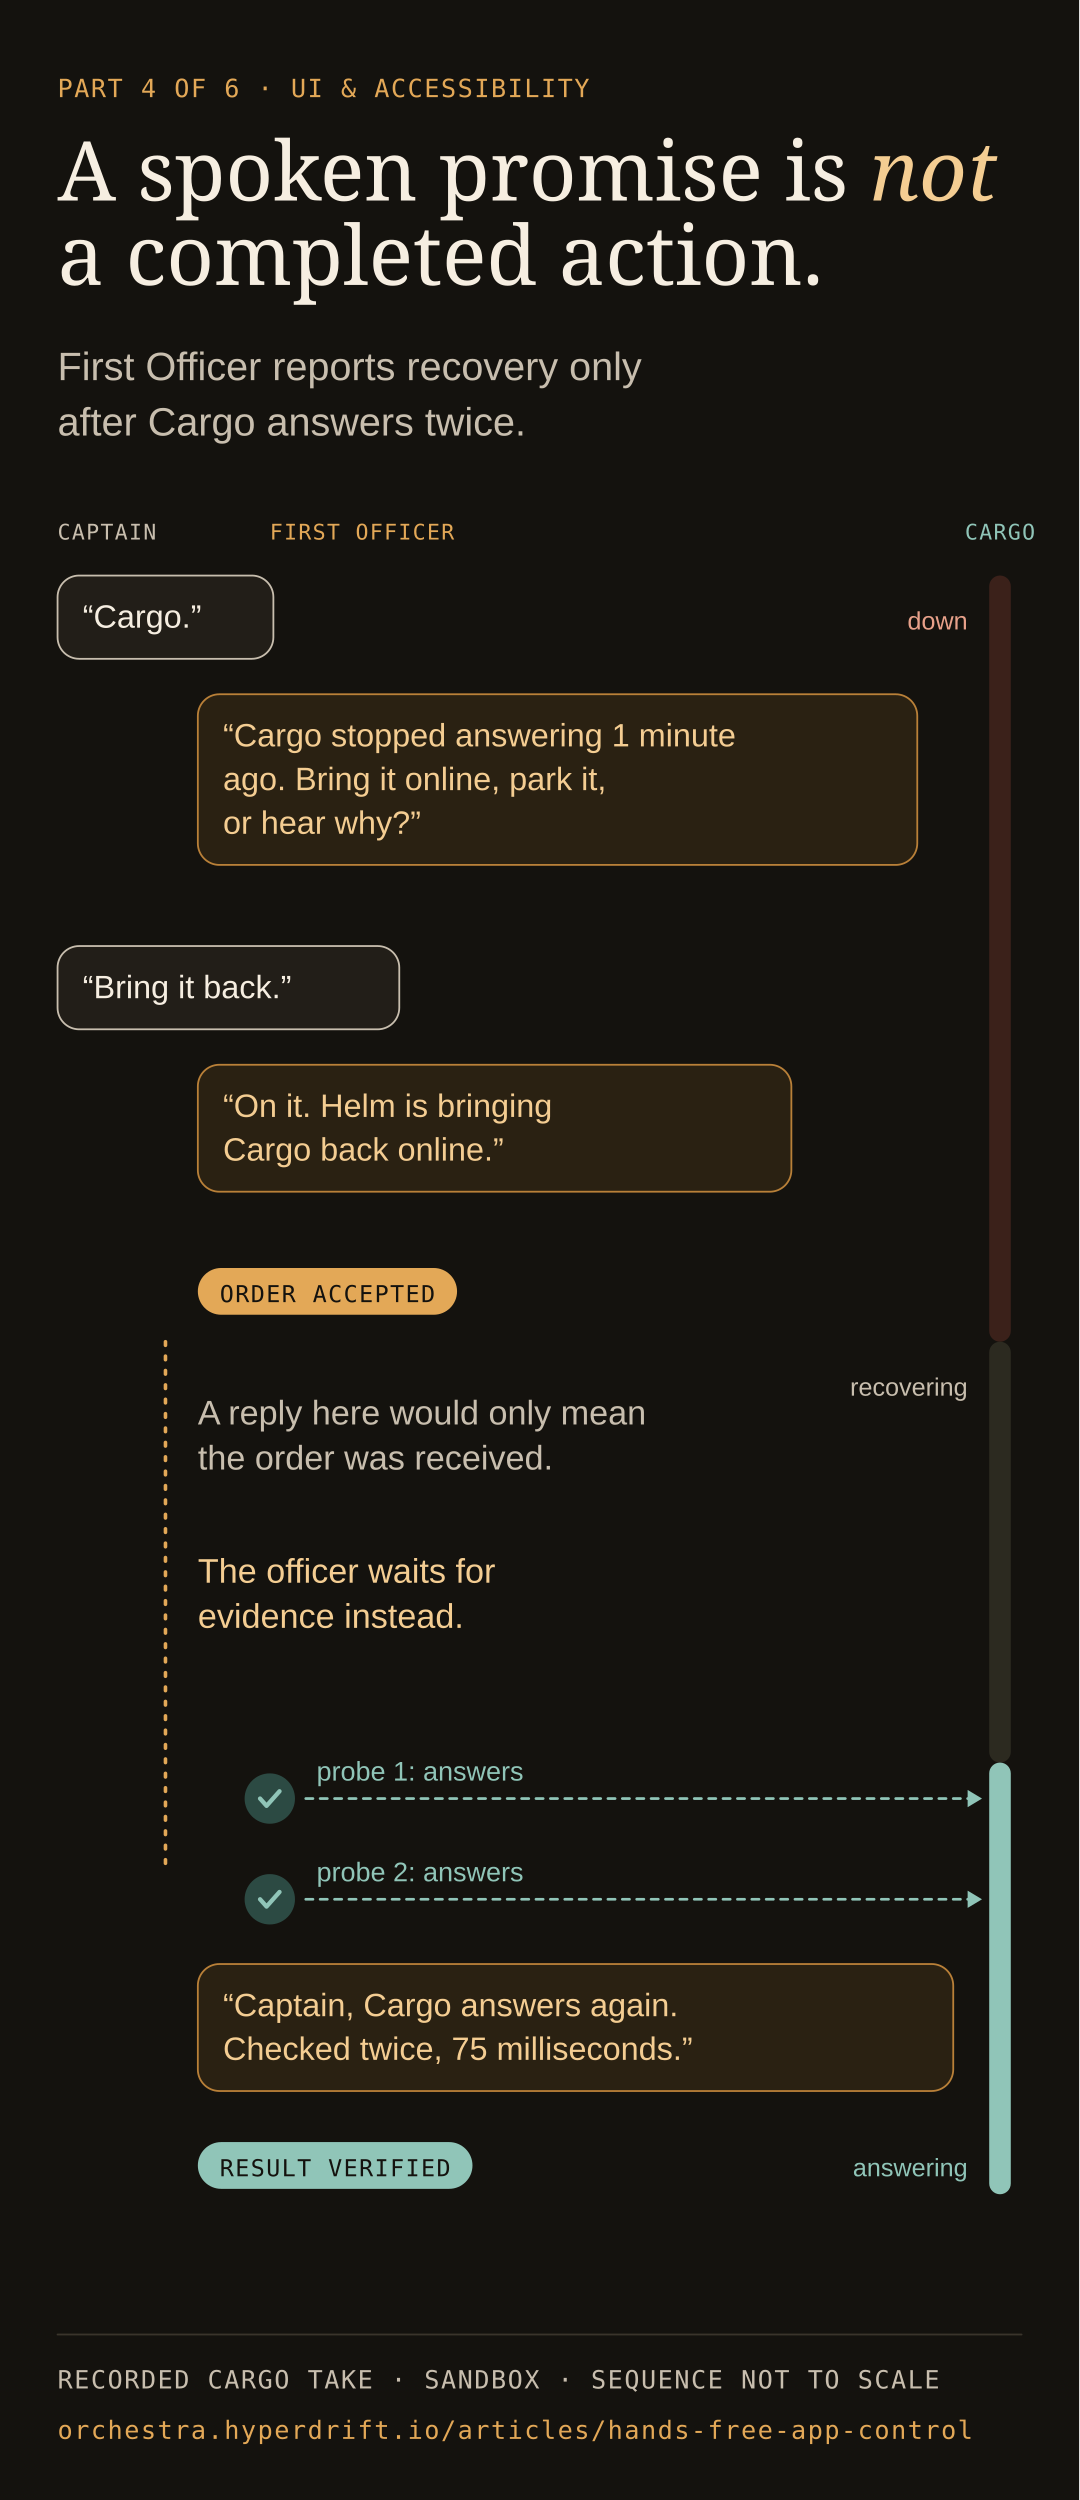
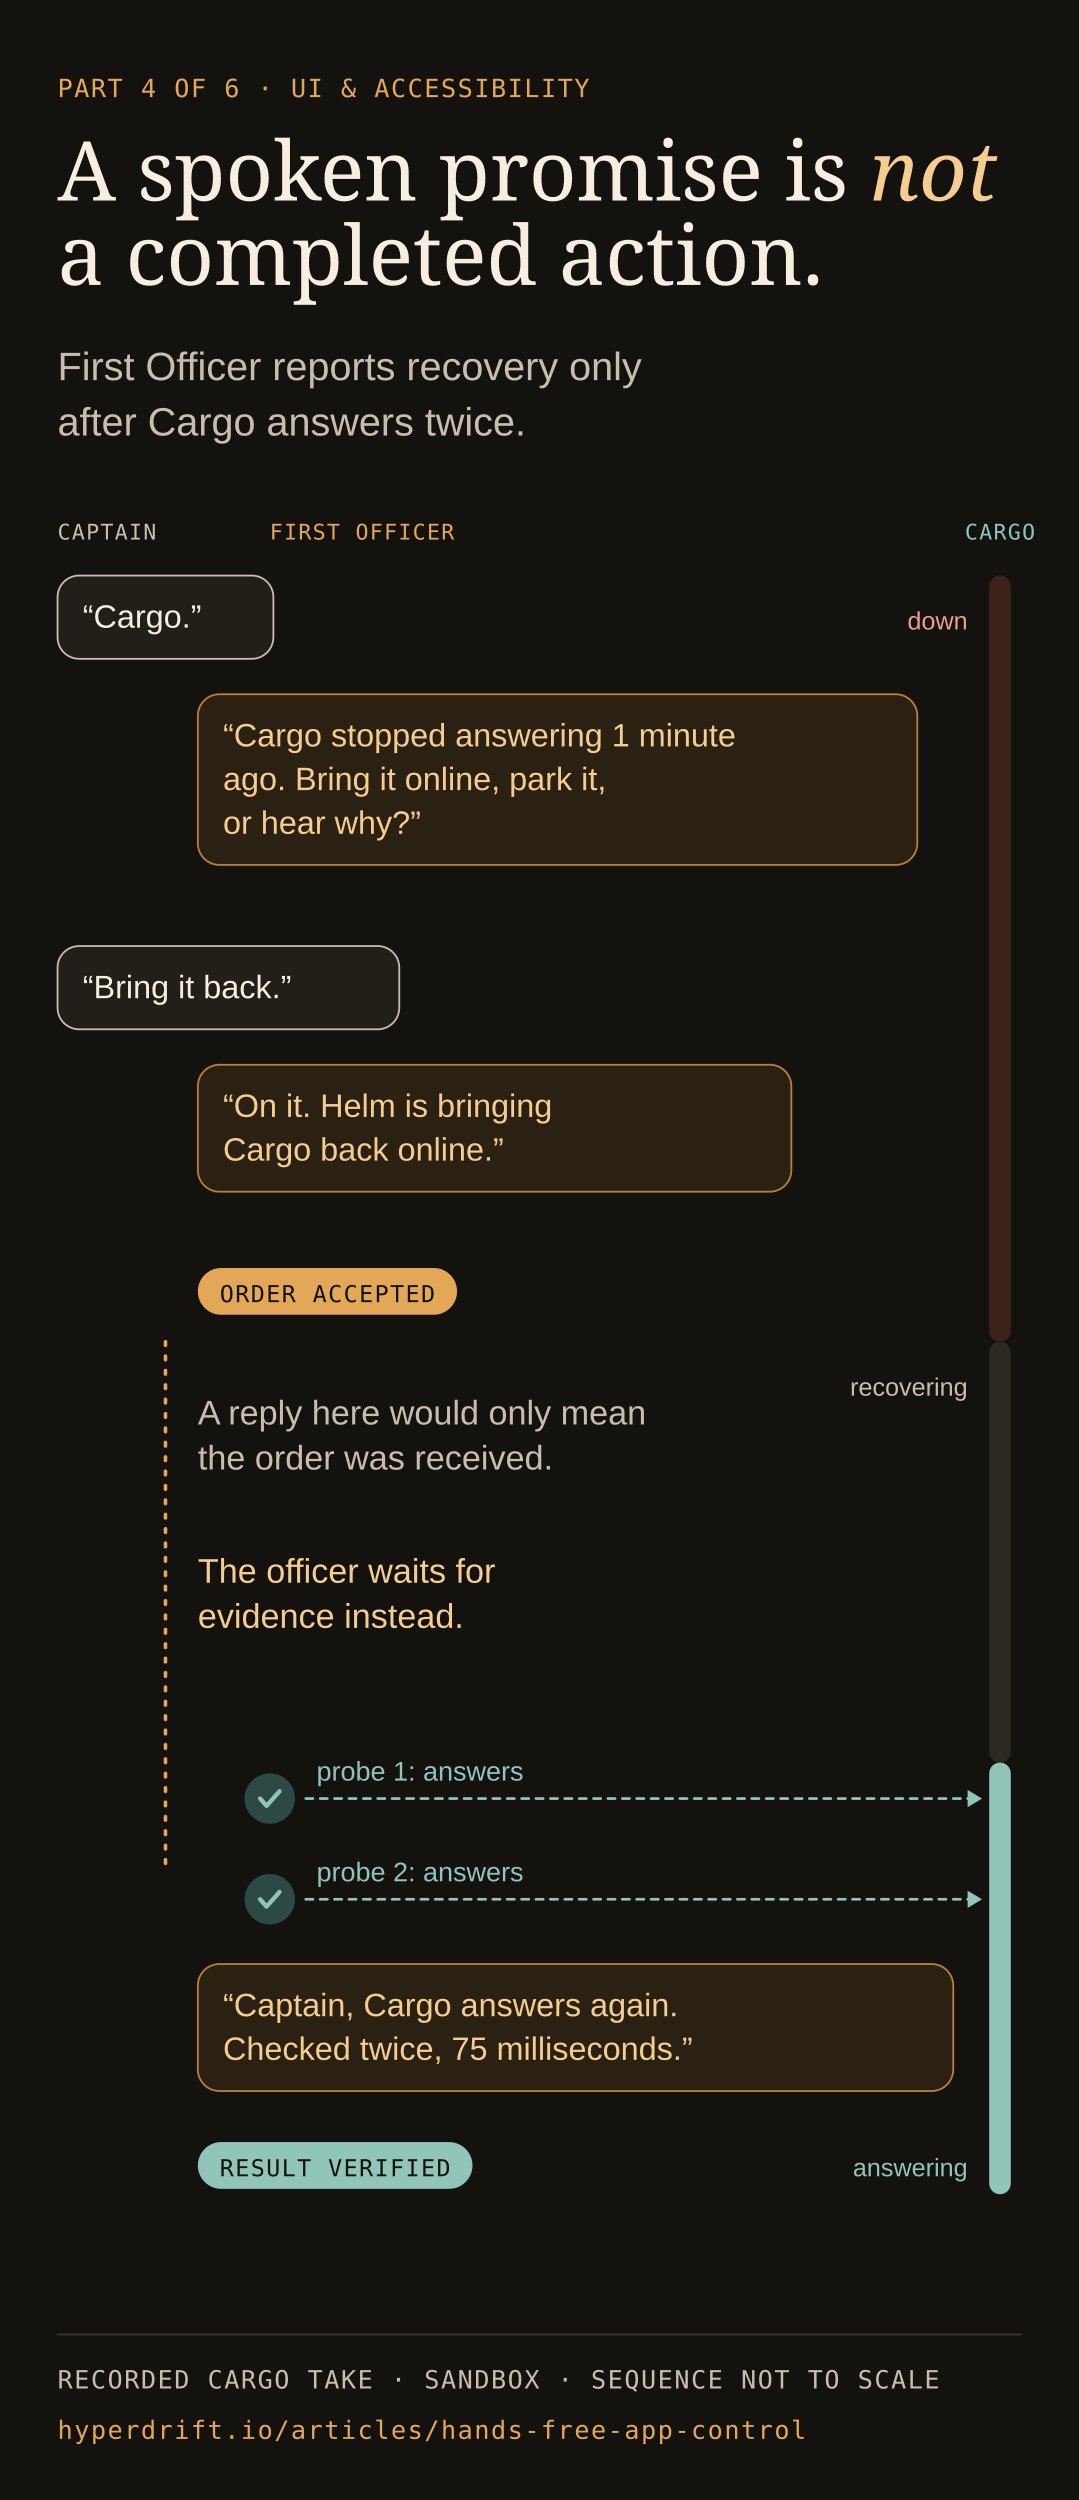
<svg xmlns="http://www.w3.org/2000/svg" width="600" height="1390" viewBox="0 0 600 1390" role="img" aria-labelledby="cargo-m-title cargo-m-desc">
  <style>.x-d{font-family:'Cormorant Garamond',Georgia,serif;font-weight:500}.x-i{font-family:'Cormorant Garamond',Georgia,serif;font-weight:500;font-style:italic}.x-s{font-family:'IBM Plex Sans','Helvetica Neue',Arial,sans-serif}.x-m{font-family:'IBM Plex Mono',Menlo,monospace;letter-spacing:.06em}</style>
  <rect width="600" height="1390" fill="#14120e" />
  <text x="32" y="54" class="x-m" font-size="14" fill="#e3a857" text-anchor="start">PART 4 OF 6 · UI &amp; ACCESSIBILITY</text>
  <text x="32" y="111.5" class="x-d" font-size="46" fill="#f6eee1" text-anchor="start">A spoken promise is <tspan fill="#f4cd92" class="x-i">not</tspan>
  </text>
  <text x="32" y="158.42" class="x-d" font-size="46" fill="#f6eee1" text-anchor="start">a completed action.</text>
  <text x="32" y="211.34" class="x-s" font-size="22" fill="#c8beae" text-anchor="start">First Officer reports recovery only</text>
  <text x="32" y="242.14" class="x-s" font-size="22" fill="#c8beae" text-anchor="start">after Cargo answers twice.</text>
  <text x="32" y="300" class="x-m" font-size="12" fill="#c8beae" text-anchor="start">CAPTAIN</text>
  <text x="150" y="300" class="x-m" font-size="12" fill="#e3a857" text-anchor="start">FIRST OFFICER</text>
  <text x="556" y="300" class="x-m" font-size="12" fill="#90c5b8" text-anchor="middle">CARGO</text>
  <rect x="550" y="320" width="12" height="426" rx="6" fill="#3b211a" />
  <rect x="550" y="746" width="12" height="234" rx="6" fill="#2c2a20" />
  <rect x="550" y="980" width="12" height="240" rx="6" fill="#90c5b8" />
  <text x="538" y="350" class="x-s" font-size="14" fill="#e8a18a" text-anchor="end">down</text>
  <text x="538" y="776" class="x-s" font-size="14" fill="#c8beae" text-anchor="end">recovering</text>
  <text x="538" y="1210" class="x-s" font-size="14" fill="#90c5b8" text-anchor="end">answering</text>
  <rect x="32" y="320" width="120" height="46.3" rx="12" fill="#221e18" stroke="#c8beae" stroke-width="1" />
  <text x="46" y="349" class="x-s" font-size="18" fill="#f6eee1" text-anchor="start">“Cargo.”</text>
  <rect x="110" y="386" width="400" height="94.9" rx="12" fill="#2a2112" stroke="#b98038" stroke-width="1" />
  <text x="124" y="415" class="x-s" font-size="18" fill="#f4cd92" text-anchor="start">“Cargo stopped answering 1 minute</text>
  <text x="124" y="439.3" class="x-s" font-size="18" fill="#f4cd92" text-anchor="start">ago. Bring it online, park it,</text>
  <text x="124" y="463.6" class="x-s" font-size="18" fill="#f4cd92" text-anchor="start">or hear why?”</text>
  <rect x="32" y="526" width="190" height="46.3" rx="12" fill="#221e18" stroke="#c8beae" stroke-width="1" />
  <text x="46" y="555" class="x-s" font-size="18" fill="#f6eee1" text-anchor="start">“Bring it back.”</text>
  <rect x="110" y="592" width="330" height="70.6" rx="12" fill="#2a2112" stroke="#b98038" stroke-width="1" />
  <text x="124" y="621" class="x-s" font-size="18" fill="#f4cd92" text-anchor="start">“On it. Helm is bringing</text>
  <text x="124" y="645.3" class="x-s" font-size="18" fill="#f4cd92" text-anchor="start">Cargo back online.”</text>
  <rect x="110" y="705" width="144.12" height="26" rx="13.0" fill="#e3a857" />
  <text x="182.06" y="724" class="x-m" font-size="13" fill="#14120e" text-anchor="middle">ORDER ACCEPTED</text>
  <path d="M92 746L92 1040" fill="none" stroke="#e3a857" stroke-width="2" stroke-linecap="round" stroke-linejoin="round" stroke-dasharray="2 6" />
  <text x="110" y="792" class="x-s" font-size="19" fill="#c8beae" text-anchor="start">A reply here would only mean</text>
  <text x="110" y="817.08" class="x-s" font-size="19" fill="#c8beae" text-anchor="start">the order was received.</text>
  <text x="110" y="880" class="x-s" font-size="19" fill="#f4cd92" text-anchor="start">The officer waits for</text>
  <text x="110" y="905.08" class="x-s" font-size="19" fill="#f4cd92" text-anchor="start">evidence instead.</text>
  <path d="M170 1000L542 1000" fill="none" stroke="#90c5b8" stroke-width="1.5" stroke-linecap="round" stroke-linejoin="round" stroke-dasharray="4 4" />
  <polygon points="546,1000 538,995.2 538,1004.8" fill="#90c5b8" />
  <circle cx="150" cy="1000" r="14" fill="#2c4a43" />
  <path d="M144.6 1000l3.6 4.05l7.2 -8.1" fill="none" stroke="#90c5b8" stroke-width="2.4" stroke-linecap="round" stroke-linejoin="round" />
  <text x="176" y="990" class="x-s" font-size="15" fill="#90c5b8" text-anchor="start">probe 1: answers</text>
  <path d="M170 1056L542 1056" fill="none" stroke="#90c5b8" stroke-width="1.5" stroke-linecap="round" stroke-linejoin="round" stroke-dasharray="4 4" />
  <polygon points="546,1056 538,1051.2 538,1060.8" fill="#90c5b8" />
  <circle cx="150" cy="1056" r="14" fill="#2c4a43" />
  <path d="M144.6 1056l3.6 4.05l7.2 -8.1" fill="none" stroke="#90c5b8" stroke-width="2.4" stroke-linecap="round" stroke-linejoin="round" />
  <text x="176" y="1046" class="x-s" font-size="15" fill="#90c5b8" text-anchor="start">probe 2: answers</text>
  <rect x="110" y="1092" width="420" height="70.6" rx="12" fill="#2a2112" stroke="#b98038" stroke-width="1" />
  <text x="124" y="1121" class="x-s" font-size="18" fill="#f4cd92" text-anchor="start">“Captain, Cargo answers again.</text>
  <text x="124" y="1145.3" class="x-s" font-size="18" fill="#f4cd92" text-anchor="start">Checked twice, 75 milliseconds.”</text>
  <rect x="110" y="1191" width="152.7" height="26" rx="13.0" fill="#90c5b8" />
  <text x="186.35" y="1210" class="x-m" font-size="13" fill="#14120e" text-anchor="middle">RESULT VERIFIED</text>
  <path d="M32 1298L568 1298" fill="none" stroke="#3a342b" stroke-width="1" stroke-linecap="round" stroke-linejoin="round" />
  <text x="32" y="1328" class="x-m" font-size="14" fill="#c8beae" text-anchor="start">RECORDED CARGO TAKE · SANDBOX · SEQUENCE NOT TO SCALE</text>
-   <text x="32" y="1356" class="x-m" font-size="14" fill="#e3a857" text-anchor="start">orchestra.hyperdrift.io/articles/hands-free-app-control</text>
+   <text x="32" y="1356" class="x-m" font-size="14" fill="#e3a857" text-anchor="start">hyperdrift.io/articles/hands-free-app-control</text>
</svg>
